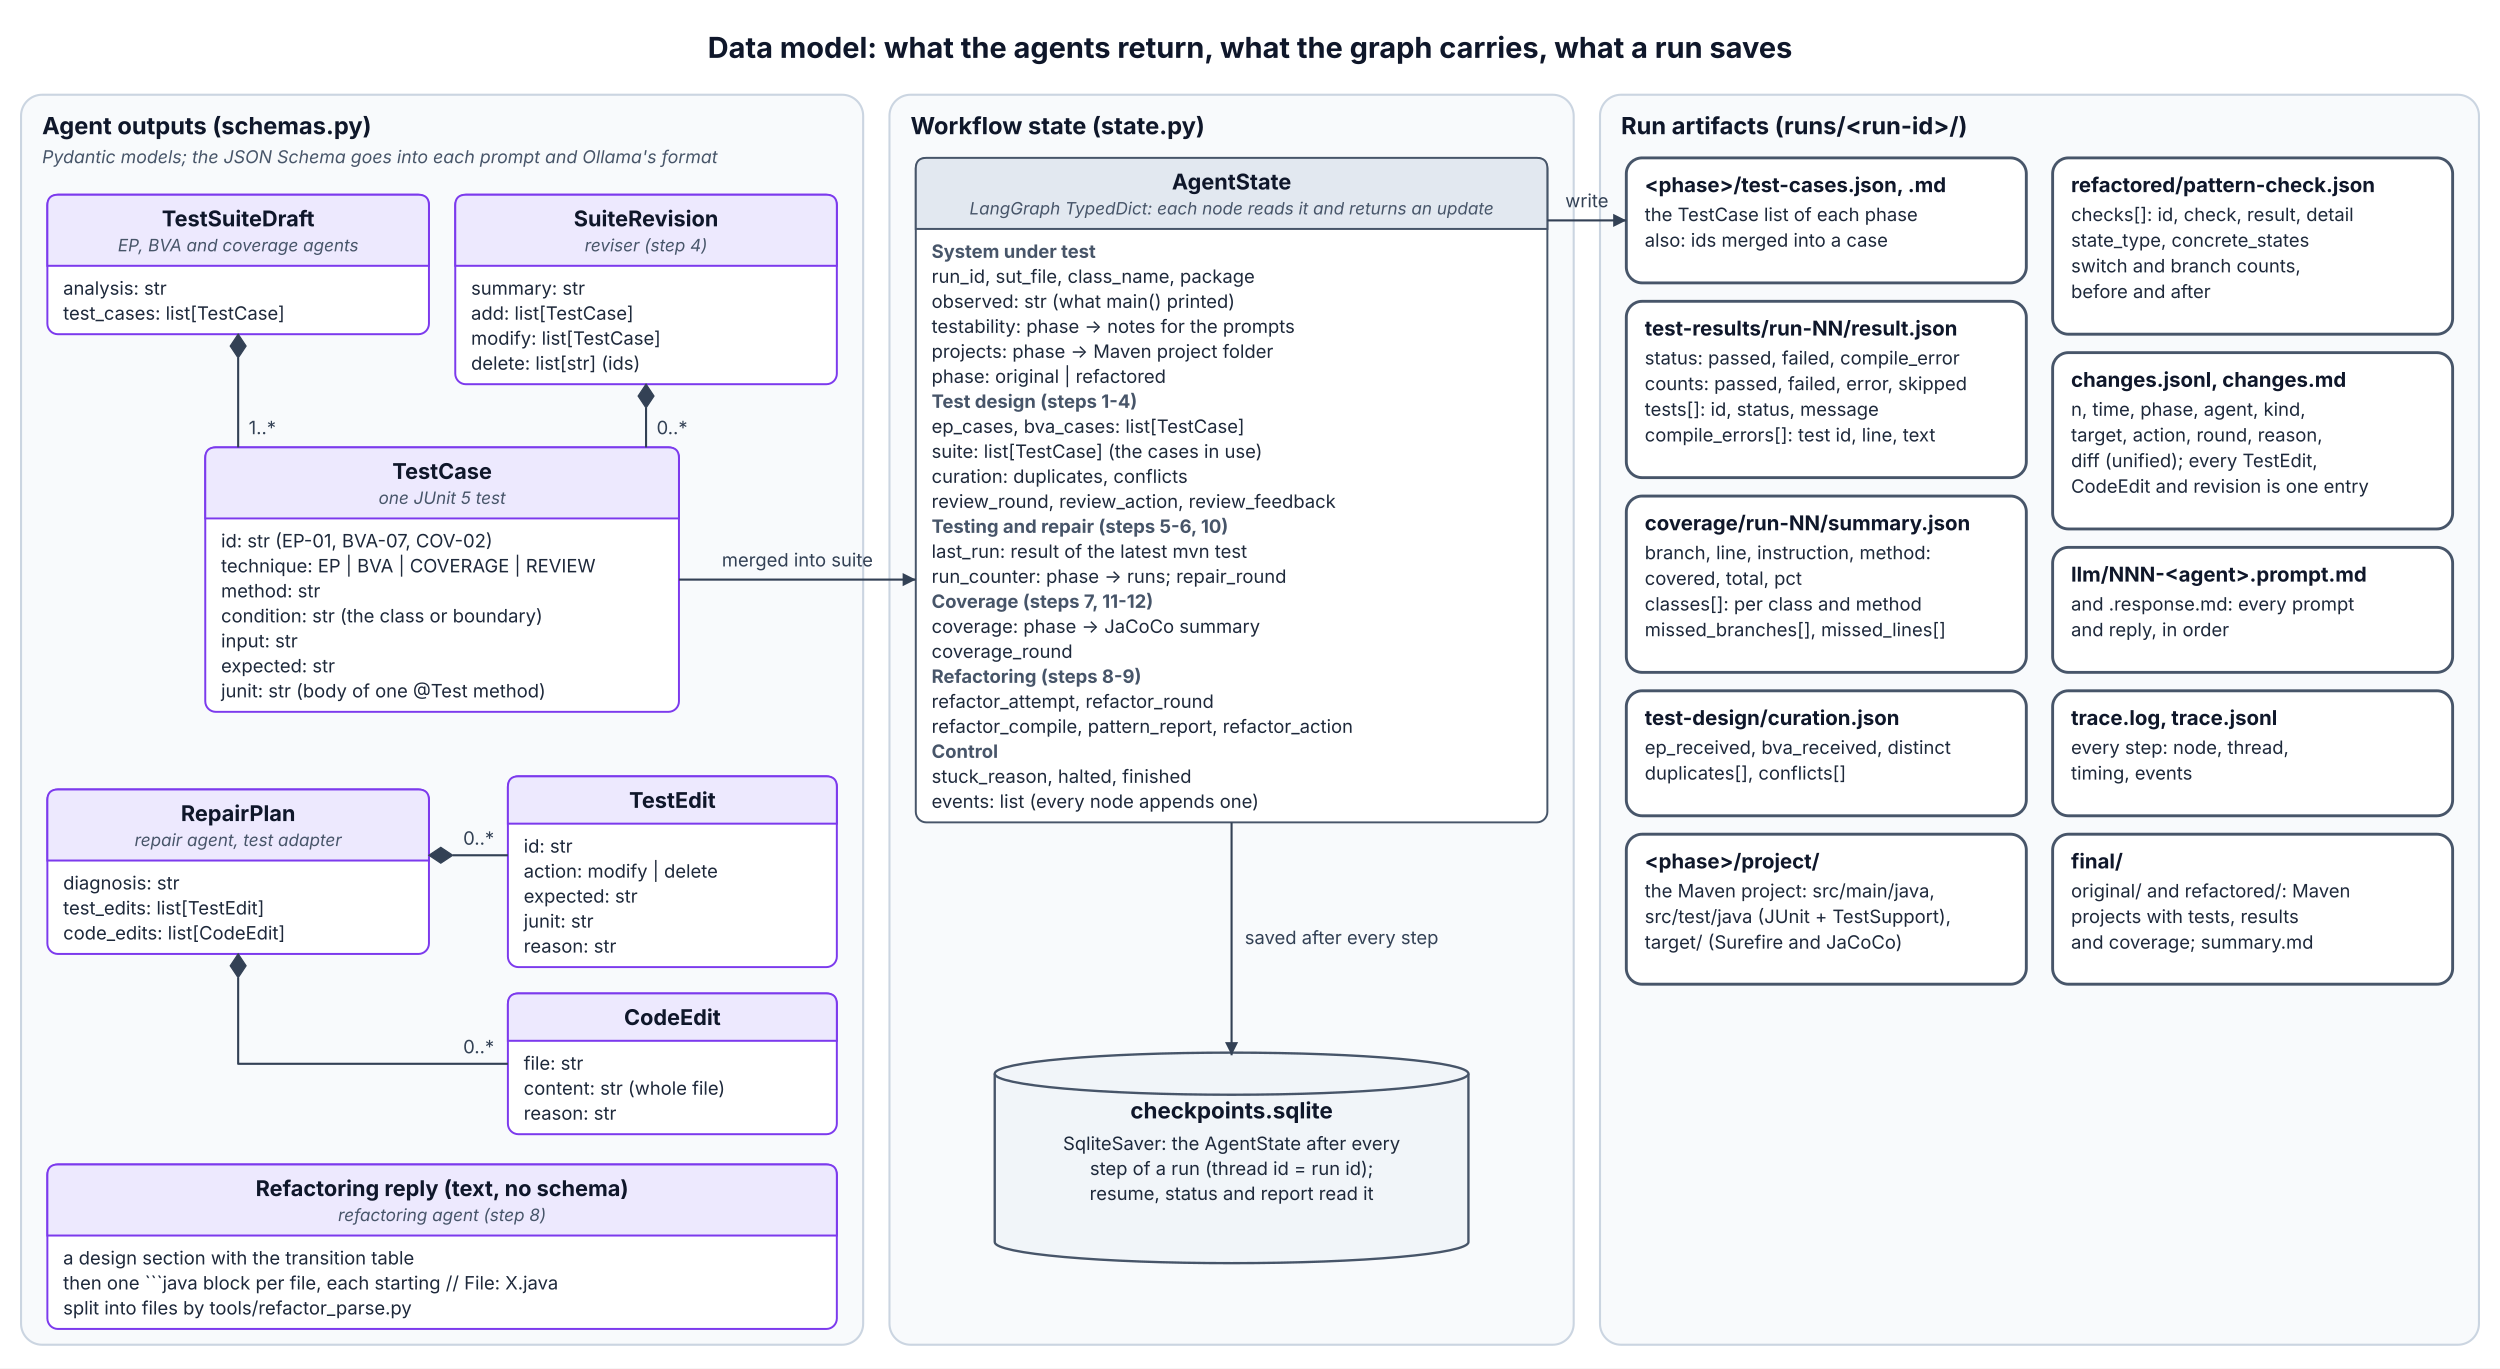
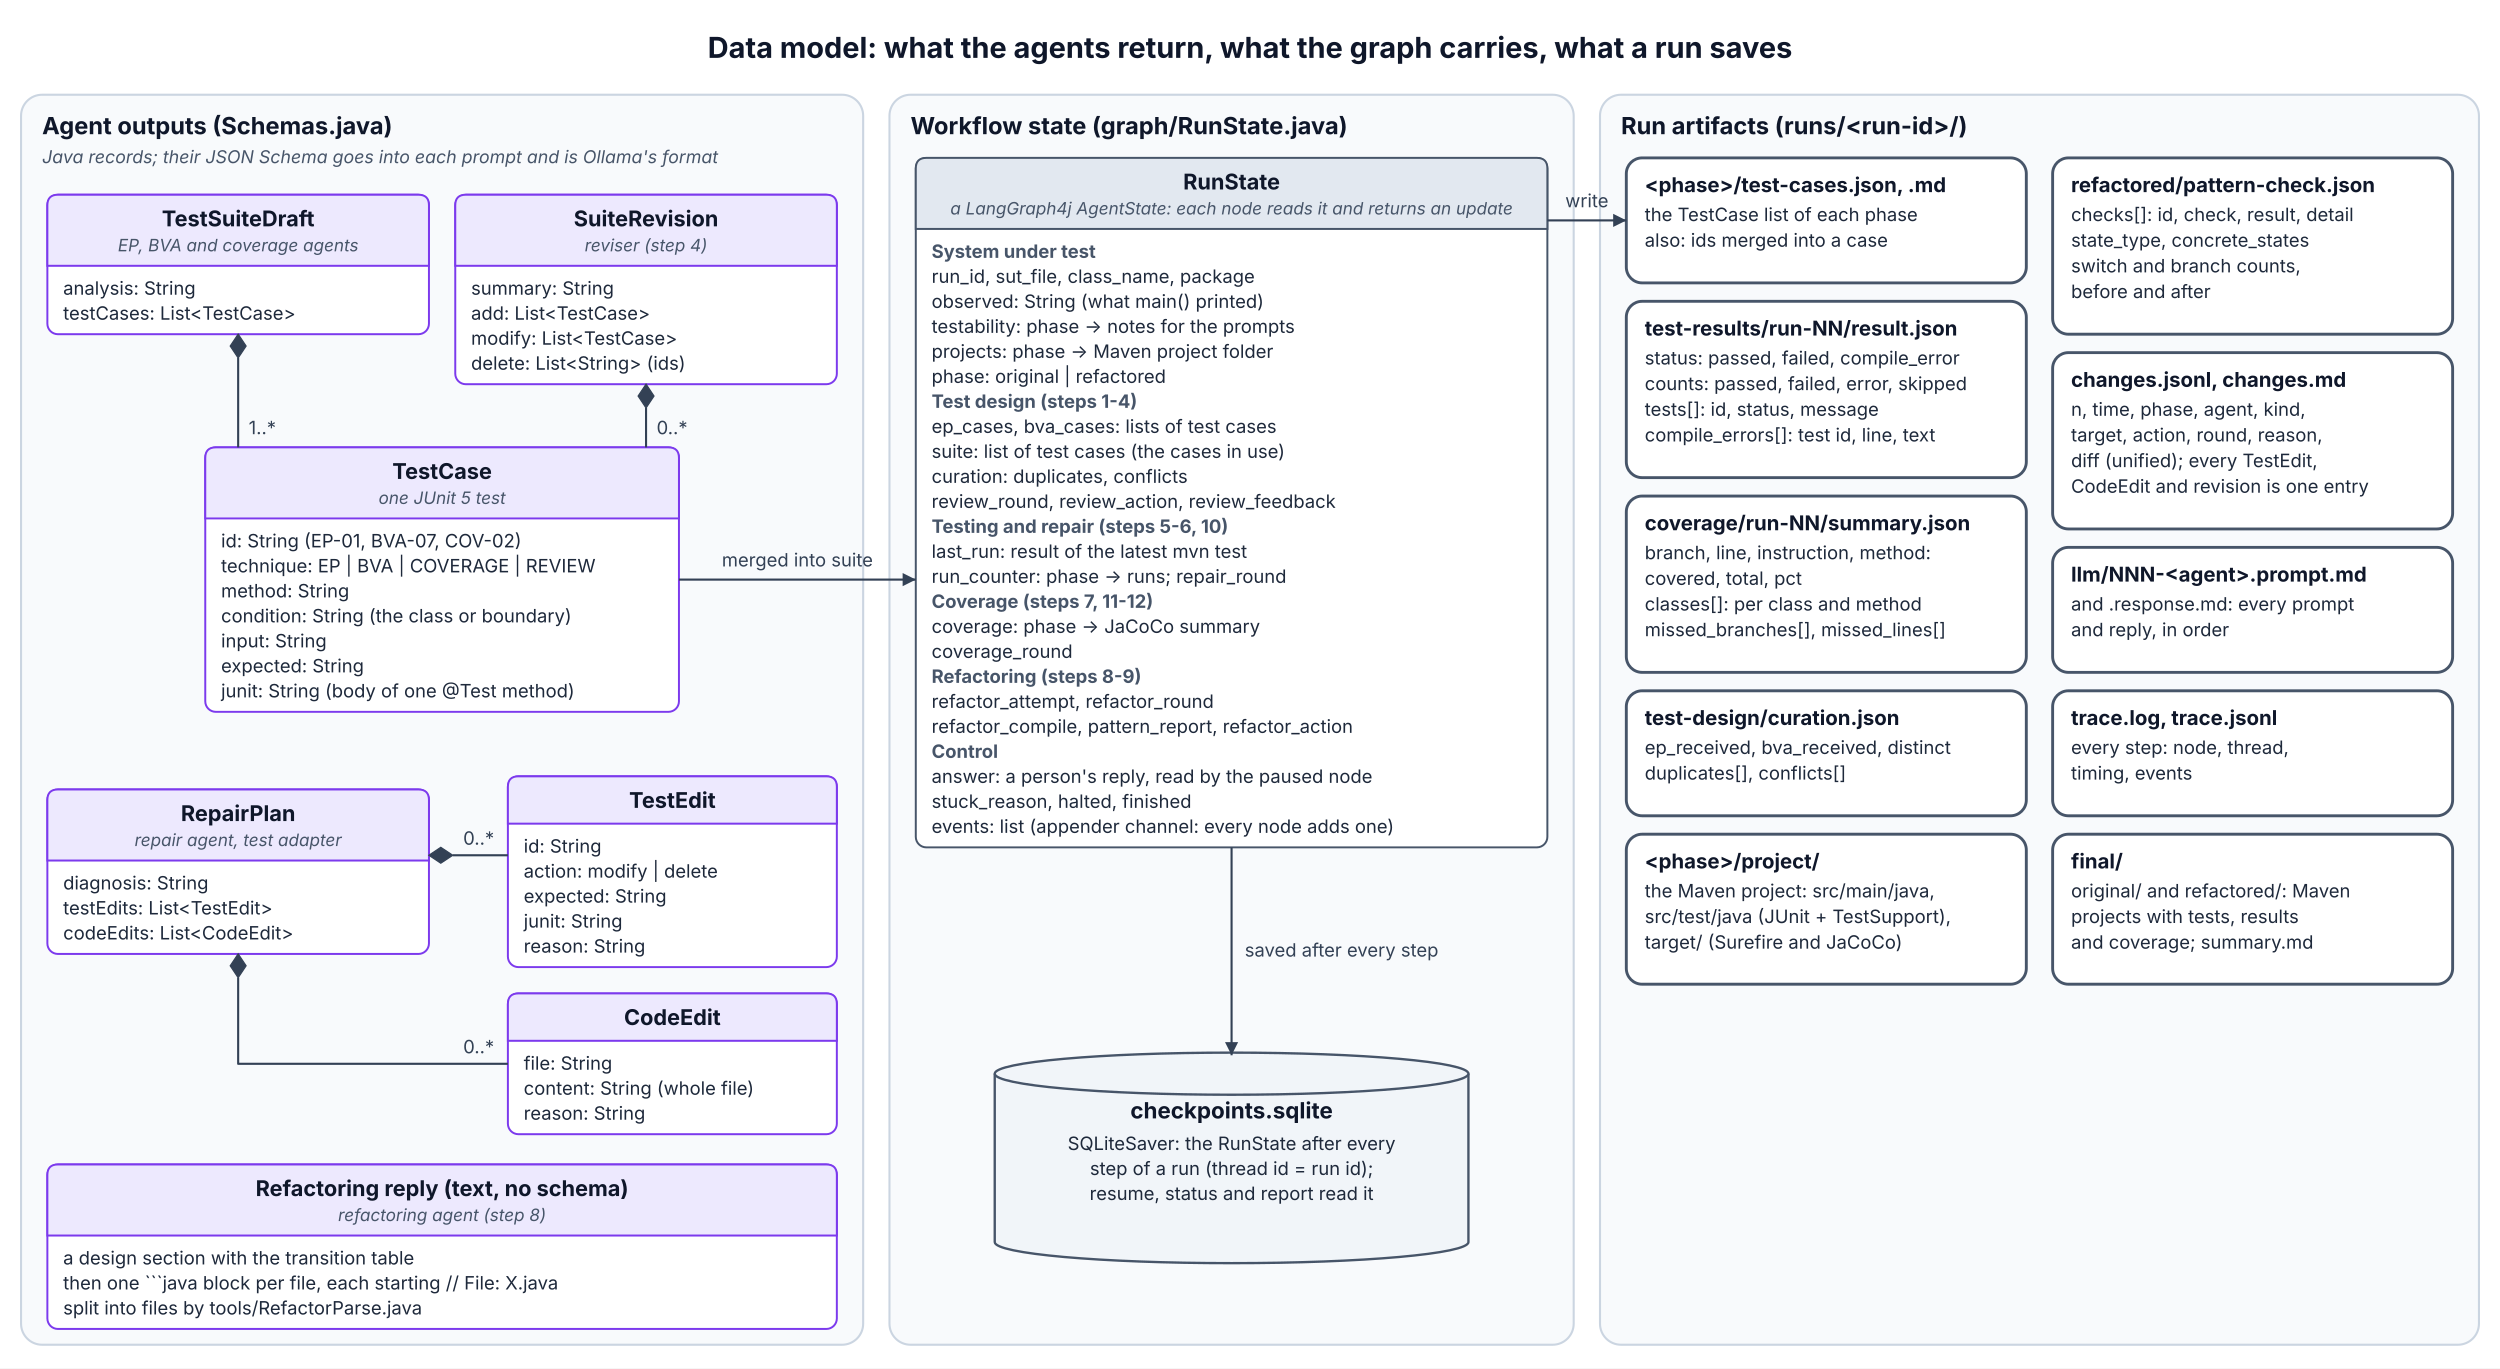
<svg xmlns="http://www.w3.org/2000/svg" width="1900" height="1040" viewBox="0 0 1900 1040">
  <rect width="100%" height="100%" fill="white" />
  <text x="950.0" y="44.0" font-family="Inter, 'Segoe UI', Helvetica, Arial, sans-serif" font-size="22" font-weight="700" text-anchor="middle" fill="#0F172A">Data model: what the agents return, what the graph carries, what a run saves</text>
  <rect x="16" y="72" width="640" height="950" rx="16" fill="#F8FAFC" stroke="#CBD5E1" stroke-width="1.6" />
-   <text x="32.0" y="102.0" font-family="Inter, 'Segoe UI', Helvetica, Arial, sans-serif" font-size="18" font-weight="700" text-anchor="start" fill="#0F172A">Agent outputs  (schemas.py)</text>
-   <text x="32.0" y="124.0" font-family="Inter, 'Segoe UI', Helvetica, Arial, sans-serif" font-size="13.5" font-weight="400" text-anchor="start" fill="#475569" font-style="italic">Pydantic models; the JSON Schema goes into each prompt and Ollama's format</text>
+   <text x="32.0" y="102.0" font-family="Inter, 'Segoe UI', Helvetica, Arial, sans-serif" font-size="18" font-weight="700" text-anchor="start" fill="#0F172A">Agent outputs  (Schemas.java)</text>
+   <text x="32.0" y="124.0" font-family="Inter, 'Segoe UI', Helvetica, Arial, sans-serif" font-size="13.5" font-weight="400" text-anchor="start" fill="#475569" font-style="italic">Java records; their JSON Schema goes into each prompt and is Ollama's format</text>
  <rect x="36" y="148" width="290" height="106" rx="8" fill="white" stroke="#7C3AED" stroke-width="1.5" />
  <path d="M36,202 L36,156 Q36,148 44,148 L318,148 Q326,148 326,156 L326,202 Z" fill="#EDE9FE" stroke="#7C3AED" stroke-width="1.5" />
  <text x="181.0" y="172.0" font-family="Inter, 'Segoe UI', Helvetica, Arial, sans-serif" font-size="16.5" font-weight="700" text-anchor="middle" fill="#0F172A">TestSuiteDraft</text>
  <text x="181.0" y="191.0" font-family="Inter, 'Segoe UI', Helvetica, Arial, sans-serif" font-size="13" font-weight="400" text-anchor="middle" fill="#475569" font-style="italic">EP, BVA and coverage agents</text>
-   <text x="48.0" y="224.0" font-family="Inter, 'Segoe UI', Helvetica, Arial, sans-serif" font-size="14" font-weight="400" text-anchor="start" fill="#1E293B">analysis: str</text>
-   <text x="48.0" y="243.0" font-family="Inter, 'Segoe UI', Helvetica, Arial, sans-serif" font-size="14" font-weight="400" text-anchor="start" fill="#1E293B">test_cases: list[TestCase]</text>
+   <text x="48.0" y="224.0" font-family="Inter, 'Segoe UI', Helvetica, Arial, sans-serif" font-size="14" font-weight="400" text-anchor="start" fill="#1E293B">analysis: String</text>
+   <text x="48.0" y="243.0" font-family="Inter, 'Segoe UI', Helvetica, Arial, sans-serif" font-size="14" font-weight="400" text-anchor="start" fill="#1E293B">testCases: List&lt;TestCase&gt;</text>
  <rect x="346" y="148" width="290" height="144" rx="8" fill="white" stroke="#7C3AED" stroke-width="1.5" />
  <path d="M346,202 L346,156 Q346,148 354,148 L628,148 Q636,148 636,156 L636,202 Z" fill="#EDE9FE" stroke="#7C3AED" stroke-width="1.5" />
  <text x="491.0" y="172.0" font-family="Inter, 'Segoe UI', Helvetica, Arial, sans-serif" font-size="16.5" font-weight="700" text-anchor="middle" fill="#0F172A">SuiteRevision</text>
  <text x="491.0" y="191.0" font-family="Inter, 'Segoe UI', Helvetica, Arial, sans-serif" font-size="13" font-weight="400" text-anchor="middle" fill="#475569" font-style="italic">reviser (step 4)</text>
-   <text x="358.0" y="224.0" font-family="Inter, 'Segoe UI', Helvetica, Arial, sans-serif" font-size="14" font-weight="400" text-anchor="start" fill="#1E293B">summary: str</text>
-   <text x="358.0" y="243.0" font-family="Inter, 'Segoe UI', Helvetica, Arial, sans-serif" font-size="14" font-weight="400" text-anchor="start" fill="#1E293B">add: list[TestCase]</text>
-   <text x="358.0" y="262.0" font-family="Inter, 'Segoe UI', Helvetica, Arial, sans-serif" font-size="14" font-weight="400" text-anchor="start" fill="#1E293B">modify: list[TestCase]</text>
-   <text x="358.0" y="281.0" font-family="Inter, 'Segoe UI', Helvetica, Arial, sans-serif" font-size="14" font-weight="400" text-anchor="start" fill="#1E293B">delete: list[str]  (ids)</text>
+   <text x="358.0" y="224.0" font-family="Inter, 'Segoe UI', Helvetica, Arial, sans-serif" font-size="14" font-weight="400" text-anchor="start" fill="#1E293B">summary: String</text>
+   <text x="358.0" y="243.0" font-family="Inter, 'Segoe UI', Helvetica, Arial, sans-serif" font-size="14" font-weight="400" text-anchor="start" fill="#1E293B">add: List&lt;TestCase&gt;</text>
+   <text x="358.0" y="262.0" font-family="Inter, 'Segoe UI', Helvetica, Arial, sans-serif" font-size="14" font-weight="400" text-anchor="start" fill="#1E293B">modify: List&lt;TestCase&gt;</text>
+   <text x="358.0" y="281.0" font-family="Inter, 'Segoe UI', Helvetica, Arial, sans-serif" font-size="14" font-weight="400" text-anchor="start" fill="#1E293B">delete: List&lt;String&gt;  (ids)</text>
  <rect x="156" y="340" width="360" height="201" rx="8" fill="white" stroke="#7C3AED" stroke-width="1.5" />
  <path d="M156,394 L156,348 Q156,340 164,340 L508,340 Q516,340 516,348 L516,394 Z" fill="#EDE9FE" stroke="#7C3AED" stroke-width="1.5" />
  <text x="336.0" y="364.0" font-family="Inter, 'Segoe UI', Helvetica, Arial, sans-serif" font-size="16.5" font-weight="700" text-anchor="middle" fill="#0F172A">TestCase</text>
  <text x="336.0" y="383.0" font-family="Inter, 'Segoe UI', Helvetica, Arial, sans-serif" font-size="13" font-weight="400" text-anchor="middle" fill="#475569" font-style="italic">one JUnit 5 test</text>
-   <text x="168.0" y="416.0" font-family="Inter, 'Segoe UI', Helvetica, Arial, sans-serif" font-size="14" font-weight="400" text-anchor="start" fill="#1E293B">id: str  (EP-01, BVA-07, COV-02)</text>
+   <text x="168.0" y="416.0" font-family="Inter, 'Segoe UI', Helvetica, Arial, sans-serif" font-size="14" font-weight="400" text-anchor="start" fill="#1E293B">id: String  (EP-01, BVA-07, COV-02)</text>
  <text x="168.0" y="435.0" font-family="Inter, 'Segoe UI', Helvetica, Arial, sans-serif" font-size="14" font-weight="400" text-anchor="start" fill="#1E293B">technique: EP | BVA | COVERAGE | REVIEW</text>
-   <text x="168.0" y="454.0" font-family="Inter, 'Segoe UI', Helvetica, Arial, sans-serif" font-size="14" font-weight="400" text-anchor="start" fill="#1E293B">method: str</text>
-   <text x="168.0" y="473.0" font-family="Inter, 'Segoe UI', Helvetica, Arial, sans-serif" font-size="14" font-weight="400" text-anchor="start" fill="#1E293B">condition: str  (the class or boundary)</text>
-   <text x="168.0" y="492.0" font-family="Inter, 'Segoe UI', Helvetica, Arial, sans-serif" font-size="14" font-weight="400" text-anchor="start" fill="#1E293B">input: str</text>
-   <text x="168.0" y="511.0" font-family="Inter, 'Segoe UI', Helvetica, Arial, sans-serif" font-size="14" font-weight="400" text-anchor="start" fill="#1E293B">expected: str</text>
-   <text x="168.0" y="530.0" font-family="Inter, 'Segoe UI', Helvetica, Arial, sans-serif" font-size="14" font-weight="400" text-anchor="start" fill="#1E293B">junit: str  (body of one @Test method)</text>
+   <text x="168.0" y="454.0" font-family="Inter, 'Segoe UI', Helvetica, Arial, sans-serif" font-size="14" font-weight="400" text-anchor="start" fill="#1E293B">method: String</text>
+   <text x="168.0" y="473.0" font-family="Inter, 'Segoe UI', Helvetica, Arial, sans-serif" font-size="14" font-weight="400" text-anchor="start" fill="#1E293B">condition: String  (the class or boundary)</text>
+   <text x="168.0" y="492.0" font-family="Inter, 'Segoe UI', Helvetica, Arial, sans-serif" font-size="14" font-weight="400" text-anchor="start" fill="#1E293B">input: String</text>
+   <text x="168.0" y="511.0" font-family="Inter, 'Segoe UI', Helvetica, Arial, sans-serif" font-size="14" font-weight="400" text-anchor="start" fill="#1E293B">expected: String</text>
+   <text x="168.0" y="530.0" font-family="Inter, 'Segoe UI', Helvetica, Arial, sans-serif" font-size="14" font-weight="400" text-anchor="start" fill="#1E293B">junit: String  (body of one @Test method)</text>
  <polygon points="181.0,254 175.0,263 181.0,272 187.0,263" fill="#334155" stroke="#334155" stroke-width="1" />
  <polyline points="181.0,272.0 181.0,340.0" fill="none" stroke="#334155" stroke-width="1.6" stroke-linejoin="round" />
  <text x="189.0" y="330.0" font-family="Inter, 'Segoe UI', Helvetica, Arial, sans-serif" font-size="14" font-weight="400" text-anchor="start" fill="#334155">1..*</text>
  <polygon points="491.0,292 485.0,301 491.0,310 497.0,301" fill="#334155" stroke="#334155" stroke-width="1" />
  <polyline points="491.0,310.0 491.0,340.0" fill="none" stroke="#334155" stroke-width="1.6" stroke-linejoin="round" />
  <text x="499.0" y="330.0" font-family="Inter, 'Segoe UI', Helvetica, Arial, sans-serif" font-size="14" font-weight="400" text-anchor="start" fill="#334155">0..*</text>
  <rect x="36" y="600" width="290" height="125" rx="8" fill="white" stroke="#7C3AED" stroke-width="1.5" />
  <path d="M36,654 L36,608 Q36,600 44,600 L318,600 Q326,600 326,608 L326,654 Z" fill="#EDE9FE" stroke="#7C3AED" stroke-width="1.5" />
  <text x="181.0" y="624.0" font-family="Inter, 'Segoe UI', Helvetica, Arial, sans-serif" font-size="16.5" font-weight="700" text-anchor="middle" fill="#0F172A">RepairPlan</text>
  <text x="181.0" y="643.0" font-family="Inter, 'Segoe UI', Helvetica, Arial, sans-serif" font-size="13" font-weight="400" text-anchor="middle" fill="#475569" font-style="italic">repair agent, test adapter</text>
-   <text x="48.0" y="676.0" font-family="Inter, 'Segoe UI', Helvetica, Arial, sans-serif" font-size="14" font-weight="400" text-anchor="start" fill="#1E293B">diagnosis: str</text>
-   <text x="48.0" y="695.0" font-family="Inter, 'Segoe UI', Helvetica, Arial, sans-serif" font-size="14" font-weight="400" text-anchor="start" fill="#1E293B">test_edits: list[TestEdit]</text>
-   <text x="48.0" y="714.0" font-family="Inter, 'Segoe UI', Helvetica, Arial, sans-serif" font-size="14" font-weight="400" text-anchor="start" fill="#1E293B">code_edits: list[CodeEdit]</text>
+   <text x="48.0" y="676.0" font-family="Inter, 'Segoe UI', Helvetica, Arial, sans-serif" font-size="14" font-weight="400" text-anchor="start" fill="#1E293B">diagnosis: String</text>
+   <text x="48.0" y="695.0" font-family="Inter, 'Segoe UI', Helvetica, Arial, sans-serif" font-size="14" font-weight="400" text-anchor="start" fill="#1E293B">testEdits: List&lt;TestEdit&gt;</text>
+   <text x="48.0" y="714.0" font-family="Inter, 'Segoe UI', Helvetica, Arial, sans-serif" font-size="14" font-weight="400" text-anchor="start" fill="#1E293B">codeEdits: List&lt;CodeEdit&gt;</text>
  <rect x="386" y="590" width="250" height="145" rx="8" fill="white" stroke="#7C3AED" stroke-width="1.5" />
  <path d="M386,626 L386,598 Q386,590 394,590 L628,590 Q636,590 636,598 L636,626 Z" fill="#EDE9FE" stroke="#7C3AED" stroke-width="1.5" />
  <text x="511.0" y="614.0" font-family="Inter, 'Segoe UI', Helvetica, Arial, sans-serif" font-size="16.5" font-weight="700" text-anchor="middle" fill="#0F172A">TestEdit</text>
-   <text x="398.0" y="648.0" font-family="Inter, 'Segoe UI', Helvetica, Arial, sans-serif" font-size="14" font-weight="400" text-anchor="start" fill="#1E293B">id: str</text>
+   <text x="398.0" y="648.0" font-family="Inter, 'Segoe UI', Helvetica, Arial, sans-serif" font-size="14" font-weight="400" text-anchor="start" fill="#1E293B">id: String</text>
  <text x="398.0" y="667.0" font-family="Inter, 'Segoe UI', Helvetica, Arial, sans-serif" font-size="14" font-weight="400" text-anchor="start" fill="#1E293B">action: modify | delete</text>
-   <text x="398.0" y="686.0" font-family="Inter, 'Segoe UI', Helvetica, Arial, sans-serif" font-size="14" font-weight="400" text-anchor="start" fill="#1E293B">expected: str</text>
-   <text x="398.0" y="705.0" font-family="Inter, 'Segoe UI', Helvetica, Arial, sans-serif" font-size="14" font-weight="400" text-anchor="start" fill="#1E293B">junit: str</text>
-   <text x="398.0" y="724.0" font-family="Inter, 'Segoe UI', Helvetica, Arial, sans-serif" font-size="14" font-weight="400" text-anchor="start" fill="#1E293B">reason: str</text>
+   <text x="398.0" y="686.0" font-family="Inter, 'Segoe UI', Helvetica, Arial, sans-serif" font-size="14" font-weight="400" text-anchor="start" fill="#1E293B">expected: String</text>
+   <text x="398.0" y="705.0" font-family="Inter, 'Segoe UI', Helvetica, Arial, sans-serif" font-size="14" font-weight="400" text-anchor="start" fill="#1E293B">junit: String</text>
+   <text x="398.0" y="724.0" font-family="Inter, 'Segoe UI', Helvetica, Arial, sans-serif" font-size="14" font-weight="400" text-anchor="start" fill="#1E293B">reason: String</text>
  <rect x="386" y="755" width="250" height="107" rx="8" fill="white" stroke="#7C3AED" stroke-width="1.5" />
  <path d="M386,791 L386,763 Q386,755 394,755 L628,755 Q636,755 636,763 L636,791 Z" fill="#EDE9FE" stroke="#7C3AED" stroke-width="1.5" />
  <text x="511.0" y="779.0" font-family="Inter, 'Segoe UI', Helvetica, Arial, sans-serif" font-size="16.5" font-weight="700" text-anchor="middle" fill="#0F172A">CodeEdit</text>
-   <text x="398.0" y="813.0" font-family="Inter, 'Segoe UI', Helvetica, Arial, sans-serif" font-size="14" font-weight="400" text-anchor="start" fill="#1E293B">file: str</text>
-   <text x="398.0" y="832.0" font-family="Inter, 'Segoe UI', Helvetica, Arial, sans-serif" font-size="14" font-weight="400" text-anchor="start" fill="#1E293B">content: str  (whole file)</text>
-   <text x="398.0" y="851.0" font-family="Inter, 'Segoe UI', Helvetica, Arial, sans-serif" font-size="14" font-weight="400" text-anchor="start" fill="#1E293B">reason: str</text>
+   <text x="398.0" y="813.0" font-family="Inter, 'Segoe UI', Helvetica, Arial, sans-serif" font-size="14" font-weight="400" text-anchor="start" fill="#1E293B">file: String</text>
+   <text x="398.0" y="832.0" font-family="Inter, 'Segoe UI', Helvetica, Arial, sans-serif" font-size="14" font-weight="400" text-anchor="start" fill="#1E293B">content: String  (whole file)</text>
+   <text x="398.0" y="851.0" font-family="Inter, 'Segoe UI', Helvetica, Arial, sans-serif" font-size="14" font-weight="400" text-anchor="start" fill="#1E293B">reason: String</text>
  <polygon points="326,650 335,656 344,650 335,644" fill="#334155" stroke="#334155" stroke-width="1" />
  <polyline points="344.0,650.0 386.0,650.0" fill="none" stroke="#334155" stroke-width="1.6" stroke-linejoin="round" />
  <text x="352.0" y="642.0" font-family="Inter, 'Segoe UI', Helvetica, Arial, sans-serif" font-size="14" font-weight="400" text-anchor="start" fill="#334155">0..*</text>
  <polygon points="181.0,725 175.0,734 181.0,743 187.0,734" fill="#334155" stroke="#334155" stroke-width="1" />
  <polyline points="181.0,743.0 181.0,808.5 386.0,808.5" fill="none" stroke="#334155" stroke-width="1.6" stroke-linejoin="round" />
  <text x="352.0" y="800.5" font-family="Inter, 'Segoe UI', Helvetica, Arial, sans-serif" font-size="14" font-weight="400" text-anchor="start" fill="#334155">0..*</text>
  <rect x="36" y="885" width="600" height="125" rx="8" fill="white" stroke="#7C3AED" stroke-width="1.5" />
  <path d="M36,939 L36,893 Q36,885 44,885 L628,885 Q636,885 636,893 L636,939 Z" fill="#EDE9FE" stroke="#7C3AED" stroke-width="1.5" />
  <text x="336.0" y="909.0" font-family="Inter, 'Segoe UI', Helvetica, Arial, sans-serif" font-size="16.5" font-weight="700" text-anchor="middle" fill="#0F172A">Refactoring reply  (text, no schema)</text>
  <text x="336.0" y="928.0" font-family="Inter, 'Segoe UI', Helvetica, Arial, sans-serif" font-size="13" font-weight="400" text-anchor="middle" fill="#475569" font-style="italic">refactoring agent (step 8)</text>
  <text x="48.0" y="961.0" font-family="Inter, 'Segoe UI', Helvetica, Arial, sans-serif" font-size="14" font-weight="400" text-anchor="start" fill="#1E293B">a design section with the transition table</text>
  <text x="48.0" y="980.0" font-family="Inter, 'Segoe UI', Helvetica, Arial, sans-serif" font-size="14" font-weight="400" text-anchor="start" fill="#1E293B">then one ```java block per file, each starting // File: X.java</text>
-   <text x="48.0" y="999.0" font-family="Inter, 'Segoe UI', Helvetica, Arial, sans-serif" font-size="14" font-weight="400" text-anchor="start" fill="#1E293B">split into files by tools/refactor_parse.py</text>
+   <text x="48.0" y="999.0" font-family="Inter, 'Segoe UI', Helvetica, Arial, sans-serif" font-size="14" font-weight="400" text-anchor="start" fill="#1E293B">split into files by tools/RefactorParse.java</text>
  <rect x="676" y="72" width="520" height="950" rx="16" fill="#F8FAFC" stroke="#CBD5E1" stroke-width="1.6" />
-   <text x="692.0" y="102.0" font-family="Inter, 'Segoe UI', Helvetica, Arial, sans-serif" font-size="18" font-weight="700" text-anchor="start" fill="#0F172A">Workflow state  (state.py)</text>
-   <rect x="696" y="120" width="480" height="505" rx="8" fill="white" stroke="#475569" stroke-width="1.5" />
+   <text x="692.0" y="102.0" font-family="Inter, 'Segoe UI', Helvetica, Arial, sans-serif" font-size="18" font-weight="700" text-anchor="start" fill="#0F172A">Workflow state  (graph/RunState.java)</text>
+   <rect x="696" y="120" width="480" height="524" rx="8" fill="white" stroke="#475569" stroke-width="1.5" />
  <path d="M696,174 L696,128 Q696,120 704,120 L1168,120 Q1176,120 1176,128 L1176,174 Z" fill="#E2E8F0" stroke="#475569" stroke-width="1.5" />
-   <text x="936.0" y="144.0" font-family="Inter, 'Segoe UI', Helvetica, Arial, sans-serif" font-size="16.5" font-weight="700" text-anchor="middle" fill="#0F172A">AgentState</text>
-   <text x="936.0" y="163.0" font-family="Inter, 'Segoe UI', Helvetica, Arial, sans-serif" font-size="13" font-weight="400" text-anchor="middle" fill="#475569" font-style="italic">LangGraph TypedDict: each node reads it and returns an update</text>
+   <text x="936.0" y="144.0" font-family="Inter, 'Segoe UI', Helvetica, Arial, sans-serif" font-size="16.5" font-weight="700" text-anchor="middle" fill="#0F172A">RunState</text>
+   <text x="936.0" y="163.0" font-family="Inter, 'Segoe UI', Helvetica, Arial, sans-serif" font-size="13" font-weight="400" text-anchor="middle" fill="#475569" font-style="italic">a LangGraph4j AgentState: each node reads it and returns an update</text>
  <text x="708.0" y="196.0" font-family="Inter, 'Segoe UI', Helvetica, Arial, sans-serif" font-size="14" font-weight="700" text-anchor="start" fill="#475569">System under test</text>
  <text x="708.0" y="215.0" font-family="Inter, 'Segoe UI', Helvetica, Arial, sans-serif" font-size="14" font-weight="400" text-anchor="start" fill="#1E293B">run_id, sut_file, class_name, package</text>
-   <text x="708.0" y="234.0" font-family="Inter, 'Segoe UI', Helvetica, Arial, sans-serif" font-size="14" font-weight="400" text-anchor="start" fill="#1E293B">observed: str  (what main() printed)</text>
+   <text x="708.0" y="234.0" font-family="Inter, 'Segoe UI', Helvetica, Arial, sans-serif" font-size="14" font-weight="400" text-anchor="start" fill="#1E293B">observed: String  (what main() printed)</text>
  <text x="708.0" y="253.0" font-family="Inter, 'Segoe UI', Helvetica, Arial, sans-serif" font-size="14" font-weight="400" text-anchor="start" fill="#1E293B">testability: phase → notes for the prompts</text>
  <text x="708.0" y="272.0" font-family="Inter, 'Segoe UI', Helvetica, Arial, sans-serif" font-size="14" font-weight="400" text-anchor="start" fill="#1E293B">projects: phase → Maven project folder</text>
  <text x="708.0" y="291.0" font-family="Inter, 'Segoe UI', Helvetica, Arial, sans-serif" font-size="14" font-weight="400" text-anchor="start" fill="#1E293B">phase: original | refactored</text>
  <text x="708.0" y="310.0" font-family="Inter, 'Segoe UI', Helvetica, Arial, sans-serif" font-size="14" font-weight="700" text-anchor="start" fill="#475569">Test design (steps 1-4)</text>
-   <text x="708.0" y="329.0" font-family="Inter, 'Segoe UI', Helvetica, Arial, sans-serif" font-size="14" font-weight="400" text-anchor="start" fill="#1E293B">ep_cases, bva_cases: list[TestCase]</text>
-   <text x="708.0" y="348.0" font-family="Inter, 'Segoe UI', Helvetica, Arial, sans-serif" font-size="14" font-weight="400" text-anchor="start" fill="#1E293B">suite: list[TestCase]  (the cases in use)</text>
+   <text x="708.0" y="329.0" font-family="Inter, 'Segoe UI', Helvetica, Arial, sans-serif" font-size="14" font-weight="400" text-anchor="start" fill="#1E293B">ep_cases, bva_cases: lists of test cases</text>
+   <text x="708.0" y="348.0" font-family="Inter, 'Segoe UI', Helvetica, Arial, sans-serif" font-size="14" font-weight="400" text-anchor="start" fill="#1E293B">suite: list of test cases  (the cases in use)</text>
  <text x="708.0" y="367.0" font-family="Inter, 'Segoe UI', Helvetica, Arial, sans-serif" font-size="14" font-weight="400" text-anchor="start" fill="#1E293B">curation: duplicates, conflicts</text>
  <text x="708.0" y="386.0" font-family="Inter, 'Segoe UI', Helvetica, Arial, sans-serif" font-size="14" font-weight="400" text-anchor="start" fill="#1E293B">review_round, review_action, review_feedback</text>
  <text x="708.0" y="405.0" font-family="Inter, 'Segoe UI', Helvetica, Arial, sans-serif" font-size="14" font-weight="700" text-anchor="start" fill="#475569">Testing and repair (steps 5-6, 10)</text>
  <text x="708.0" y="424.0" font-family="Inter, 'Segoe UI', Helvetica, Arial, sans-serif" font-size="14" font-weight="400" text-anchor="start" fill="#1E293B">last_run: result of the latest mvn test</text>
  <text x="708.0" y="443.0" font-family="Inter, 'Segoe UI', Helvetica, Arial, sans-serif" font-size="14" font-weight="400" text-anchor="start" fill="#1E293B">run_counter: phase → runs; repair_round</text>
  <text x="708.0" y="462.0" font-family="Inter, 'Segoe UI', Helvetica, Arial, sans-serif" font-size="14" font-weight="700" text-anchor="start" fill="#475569">Coverage (steps 7, 11-12)</text>
  <text x="708.0" y="481.0" font-family="Inter, 'Segoe UI', Helvetica, Arial, sans-serif" font-size="14" font-weight="400" text-anchor="start" fill="#1E293B">coverage: phase → JaCoCo summary</text>
  <text x="708.0" y="500.0" font-family="Inter, 'Segoe UI', Helvetica, Arial, sans-serif" font-size="14" font-weight="400" text-anchor="start" fill="#1E293B">coverage_round</text>
  <text x="708.0" y="519.0" font-family="Inter, 'Segoe UI', Helvetica, Arial, sans-serif" font-size="14" font-weight="700" text-anchor="start" fill="#475569">Refactoring (steps 8-9)</text>
  <text x="708.0" y="538.0" font-family="Inter, 'Segoe UI', Helvetica, Arial, sans-serif" font-size="14" font-weight="400" text-anchor="start" fill="#1E293B">refactor_attempt, refactor_round</text>
  <text x="708.0" y="557.0" font-family="Inter, 'Segoe UI', Helvetica, Arial, sans-serif" font-size="14" font-weight="400" text-anchor="start" fill="#1E293B">refactor_compile, pattern_report, refactor_action</text>
  <text x="708.0" y="576.0" font-family="Inter, 'Segoe UI', Helvetica, Arial, sans-serif" font-size="14" font-weight="700" text-anchor="start" fill="#475569">Control</text>
-   <text x="708.0" y="595.0" font-family="Inter, 'Segoe UI', Helvetica, Arial, sans-serif" font-size="14" font-weight="400" text-anchor="start" fill="#1E293B">stuck_reason, halted, finished</text>
-   <text x="708.0" y="614.0" font-family="Inter, 'Segoe UI', Helvetica, Arial, sans-serif" font-size="14" font-weight="400" text-anchor="start" fill="#1E293B">events: list  (every node appends one)</text>
+   <text x="708.0" y="595.0" font-family="Inter, 'Segoe UI', Helvetica, Arial, sans-serif" font-size="14" font-weight="400" text-anchor="start" fill="#1E293B">answer: a person's reply, read by the paused node</text>
+   <text x="708.0" y="614.0" font-family="Inter, 'Segoe UI', Helvetica, Arial, sans-serif" font-size="14" font-weight="400" text-anchor="start" fill="#1E293B">stuck_reason, halted, finished</text>
+   <text x="708.0" y="633.0" font-family="Inter, 'Segoe UI', Helvetica, Arial, sans-serif" font-size="14" font-weight="400" text-anchor="start" fill="#1E293B">events: list  (appender channel: every node adds one)</text>
  <path d="M756,816 L756,944 A180.0,16 0 0 0 1116,944 L1116,816" fill="#F1F5F9" stroke="#475569" stroke-width="1.8" />
  <ellipse cx="936.0" cy="816" rx="180.0" ry="16" fill="#F1F5F9" stroke="#475569" stroke-width="1.8" />
  <text x="936.0" y="850.0" font-family="Inter, 'Segoe UI', Helvetica, Arial, sans-serif" font-size="17" font-weight="700" text-anchor="middle" fill="#0F172A">checkpoints.sqlite</text>
-   <text x="936.0" y="874.0" font-family="Inter, 'Segoe UI', Helvetica, Arial, sans-serif" font-size="14" font-weight="400" text-anchor="middle" fill="#1E293B">SqliteSaver: the AgentState after every</text>
+   <text x="936.0" y="874.0" font-family="Inter, 'Segoe UI', Helvetica, Arial, sans-serif" font-size="14" font-weight="400" text-anchor="middle" fill="#1E293B">SQLiteSaver: the RunState after every</text>
  <text x="936.0" y="893.0" font-family="Inter, 'Segoe UI', Helvetica, Arial, sans-serif" font-size="14" font-weight="400" text-anchor="middle" fill="#1E293B">step of a run (thread id = run id);</text>
  <text x="936.0" y="912.0" font-family="Inter, 'Segoe UI', Helvetica, Arial, sans-serif" font-size="14" font-weight="400" text-anchor="middle" fill="#1E293B">resume, status and report read it</text>
-   <polyline points="936.0,625.0 936.0,802.0" fill="none" stroke="#334155" stroke-width="1.6" stroke-linejoin="round" />
+   <polyline points="936.0,644.0 936.0,802.0" fill="none" stroke="#334155" stroke-width="1.6" stroke-linejoin="round" />
  <polygon points="936.0,802 931.0,792 941.0,792" fill="#334155" />
-   <text x="946.0" y="717.5" font-family="Inter, 'Segoe UI', Helvetica, Arial, sans-serif" font-size="14" font-weight="400" text-anchor="start" fill="#334155">saved after every step</text>
+   <text x="946.0" y="727.0" font-family="Inter, 'Segoe UI', Helvetica, Arial, sans-serif" font-size="14" font-weight="400" text-anchor="start" fill="#334155">saved after every step</text>
  <polyline points="516.0,440.5 696.0,440.5" fill="none" stroke="#334155" stroke-width="1.6" stroke-linejoin="round" />
  <polygon points="696,440.5 686,435.5 686,445.5" fill="#334155" />
  <text x="606.0" y="430.5" font-family="Inter, 'Segoe UI', Helvetica, Arial, sans-serif" font-size="14" font-weight="400" text-anchor="middle" fill="#334155">merged into suite</text>
  <rect x="1216" y="72" width="668" height="950" rx="16" fill="#F8FAFC" stroke="#CBD5E1" stroke-width="1.6" />
  <text x="1232.0" y="102.0" font-family="Inter, 'Segoe UI', Helvetica, Arial, sans-serif" font-size="18" font-weight="700" text-anchor="start" fill="#0F172A">Run artifacts  (runs/&lt;run-id&gt;/)</text>
  <rect x="1236" y="120" width="304" height="95" rx="12" fill="white" stroke="#475569" stroke-width="2.2" />
  <text x="1250.0" y="146.0" font-family="Inter, 'Segoe UI', Helvetica, Arial, sans-serif" font-size="15.5" font-weight="700" text-anchor="start" fill="#0F172A">&lt;phase&gt;/test-cases.json, .md</text>
  <text x="1250.0" y="168.0" font-family="Inter, 'Segoe UI', Helvetica, Arial, sans-serif" font-size="14" font-weight="400" text-anchor="start" fill="#1E293B">the TestCase list of each phase</text>
  <text x="1250.0" y="187.5" font-family="Inter, 'Segoe UI', Helvetica, Arial, sans-serif" font-size="14" font-weight="400" text-anchor="start" fill="#1E293B">also: ids merged into a case</text>
  <rect x="1236" y="229" width="304" height="134" rx="12" fill="white" stroke="#475569" stroke-width="2.2" />
  <text x="1250.0" y="255.0" font-family="Inter, 'Segoe UI', Helvetica, Arial, sans-serif" font-size="15.5" font-weight="700" text-anchor="start" fill="#0F172A">test-results/run-NN/result.json</text>
  <text x="1250.0" y="277.0" font-family="Inter, 'Segoe UI', Helvetica, Arial, sans-serif" font-size="14" font-weight="400" text-anchor="start" fill="#1E293B">status: passed, failed, compile_error</text>
  <text x="1250.0" y="296.5" font-family="Inter, 'Segoe UI', Helvetica, Arial, sans-serif" font-size="14" font-weight="400" text-anchor="start" fill="#1E293B">counts: passed, failed, error, skipped</text>
  <text x="1250.0" y="316.0" font-family="Inter, 'Segoe UI', Helvetica, Arial, sans-serif" font-size="14" font-weight="400" text-anchor="start" fill="#1E293B">tests[]: id, status, message</text>
  <text x="1250.0" y="335.5" font-family="Inter, 'Segoe UI', Helvetica, Arial, sans-serif" font-size="14" font-weight="400" text-anchor="start" fill="#1E293B">compile_errors[]: test id, line, text</text>
  <rect x="1236" y="377" width="304" height="134" rx="12" fill="white" stroke="#475569" stroke-width="2.2" />
  <text x="1250.0" y="403.0" font-family="Inter, 'Segoe UI', Helvetica, Arial, sans-serif" font-size="15.5" font-weight="700" text-anchor="start" fill="#0F172A">coverage/run-NN/summary.json</text>
  <text x="1250.0" y="425.0" font-family="Inter, 'Segoe UI', Helvetica, Arial, sans-serif" font-size="14" font-weight="400" text-anchor="start" fill="#1E293B">branch, line, instruction, method:</text>
  <text x="1250.0" y="444.5" font-family="Inter, 'Segoe UI', Helvetica, Arial, sans-serif" font-size="14" font-weight="400" text-anchor="start" fill="#1E293B">covered, total, pct</text>
  <text x="1250.0" y="464.0" font-family="Inter, 'Segoe UI', Helvetica, Arial, sans-serif" font-size="14" font-weight="400" text-anchor="start" fill="#1E293B">classes[]: per class and method</text>
  <text x="1250.0" y="483.5" font-family="Inter, 'Segoe UI', Helvetica, Arial, sans-serif" font-size="14" font-weight="400" text-anchor="start" fill="#1E293B">missed_branches[], missed_lines[]</text>
  <rect x="1236" y="525" width="304" height="95" rx="12" fill="white" stroke="#475569" stroke-width="2.2" />
  <text x="1250.0" y="551.0" font-family="Inter, 'Segoe UI', Helvetica, Arial, sans-serif" font-size="15.5" font-weight="700" text-anchor="start" fill="#0F172A">test-design/curation.json</text>
  <text x="1250.0" y="573.0" font-family="Inter, 'Segoe UI', Helvetica, Arial, sans-serif" font-size="14" font-weight="400" text-anchor="start" fill="#1E293B">ep_received, bva_received, distinct</text>
  <text x="1250.0" y="592.5" font-family="Inter, 'Segoe UI', Helvetica, Arial, sans-serif" font-size="14" font-weight="400" text-anchor="start" fill="#1E293B">duplicates[], conflicts[]</text>
  <rect x="1236" y="634" width="304" height="114" rx="12" fill="white" stroke="#475569" stroke-width="2.2" />
  <text x="1250.0" y="660.0" font-family="Inter, 'Segoe UI', Helvetica, Arial, sans-serif" font-size="15.5" font-weight="700" text-anchor="start" fill="#0F172A">&lt;phase&gt;/project/</text>
  <text x="1250.0" y="682.0" font-family="Inter, 'Segoe UI', Helvetica, Arial, sans-serif" font-size="14" font-weight="400" text-anchor="start" fill="#1E293B">the Maven project: src/main/java,</text>
  <text x="1250.0" y="701.5" font-family="Inter, 'Segoe UI', Helvetica, Arial, sans-serif" font-size="14" font-weight="400" text-anchor="start" fill="#1E293B">src/test/java (JUnit + TestSupport),</text>
  <text x="1250.0" y="721.0" font-family="Inter, 'Segoe UI', Helvetica, Arial, sans-serif" font-size="14" font-weight="400" text-anchor="start" fill="#1E293B">target/ (Surefire and JaCoCo)</text>
  <rect x="1560" y="120" width="304" height="134" rx="12" fill="white" stroke="#475569" stroke-width="2.2" />
  <text x="1574.0" y="146.0" font-family="Inter, 'Segoe UI', Helvetica, Arial, sans-serif" font-size="15.5" font-weight="700" text-anchor="start" fill="#0F172A">refactored/pattern-check.json</text>
  <text x="1574.0" y="168.0" font-family="Inter, 'Segoe UI', Helvetica, Arial, sans-serif" font-size="14" font-weight="400" text-anchor="start" fill="#1E293B">checks[]: id, check, result, detail</text>
  <text x="1574.0" y="187.5" font-family="Inter, 'Segoe UI', Helvetica, Arial, sans-serif" font-size="14" font-weight="400" text-anchor="start" fill="#1E293B">state_type, concrete_states</text>
  <text x="1574.0" y="207.0" font-family="Inter, 'Segoe UI', Helvetica, Arial, sans-serif" font-size="14" font-weight="400" text-anchor="start" fill="#1E293B">switch and branch counts,</text>
  <text x="1574.0" y="226.5" font-family="Inter, 'Segoe UI', Helvetica, Arial, sans-serif" font-size="14" font-weight="400" text-anchor="start" fill="#1E293B">before and after</text>
  <rect x="1560" y="268" width="304" height="134" rx="12" fill="white" stroke="#475569" stroke-width="2.2" />
  <text x="1574.0" y="294.0" font-family="Inter, 'Segoe UI', Helvetica, Arial, sans-serif" font-size="15.5" font-weight="700" text-anchor="start" fill="#0F172A">changes.jsonl, changes.md</text>
  <text x="1574.0" y="316.0" font-family="Inter, 'Segoe UI', Helvetica, Arial, sans-serif" font-size="14" font-weight="400" text-anchor="start" fill="#1E293B">n, time, phase, agent, kind,</text>
  <text x="1574.0" y="335.5" font-family="Inter, 'Segoe UI', Helvetica, Arial, sans-serif" font-size="14" font-weight="400" text-anchor="start" fill="#1E293B">target, action, round, reason,</text>
  <text x="1574.0" y="355.0" font-family="Inter, 'Segoe UI', Helvetica, Arial, sans-serif" font-size="14" font-weight="400" text-anchor="start" fill="#1E293B">diff (unified); every TestEdit,</text>
  <text x="1574.0" y="374.5" font-family="Inter, 'Segoe UI', Helvetica, Arial, sans-serif" font-size="14" font-weight="400" text-anchor="start" fill="#1E293B">CodeEdit and revision is one entry</text>
  <rect x="1560" y="416" width="304" height="95" rx="12" fill="white" stroke="#475569" stroke-width="2.2" />
  <text x="1574.0" y="442.0" font-family="Inter, 'Segoe UI', Helvetica, Arial, sans-serif" font-size="15.5" font-weight="700" text-anchor="start" fill="#0F172A">llm/NNN-&lt;agent&gt;.prompt.md</text>
  <text x="1574.0" y="464.0" font-family="Inter, 'Segoe UI', Helvetica, Arial, sans-serif" font-size="14" font-weight="400" text-anchor="start" fill="#1E293B">and .response.md: every prompt</text>
  <text x="1574.0" y="483.5" font-family="Inter, 'Segoe UI', Helvetica, Arial, sans-serif" font-size="14" font-weight="400" text-anchor="start" fill="#1E293B">and reply, in order</text>
  <rect x="1560" y="525" width="304" height="95" rx="12" fill="white" stroke="#475569" stroke-width="2.2" />
  <text x="1574.0" y="551.0" font-family="Inter, 'Segoe UI', Helvetica, Arial, sans-serif" font-size="15.5" font-weight="700" text-anchor="start" fill="#0F172A">trace.log, trace.jsonl</text>
  <text x="1574.0" y="573.0" font-family="Inter, 'Segoe UI', Helvetica, Arial, sans-serif" font-size="14" font-weight="400" text-anchor="start" fill="#1E293B">every step: node, thread,</text>
  <text x="1574.0" y="592.5" font-family="Inter, 'Segoe UI', Helvetica, Arial, sans-serif" font-size="14" font-weight="400" text-anchor="start" fill="#1E293B">timing, events</text>
  <rect x="1560" y="634" width="304" height="114" rx="12" fill="white" stroke="#475569" stroke-width="2.2" />
  <text x="1574.0" y="660.0" font-family="Inter, 'Segoe UI', Helvetica, Arial, sans-serif" font-size="15.5" font-weight="700" text-anchor="start" fill="#0F172A">final/</text>
  <text x="1574.0" y="682.0" font-family="Inter, 'Segoe UI', Helvetica, Arial, sans-serif" font-size="14" font-weight="400" text-anchor="start" fill="#1E293B">original/ and refactored/: Maven</text>
  <text x="1574.0" y="701.5" font-family="Inter, 'Segoe UI', Helvetica, Arial, sans-serif" font-size="14" font-weight="400" text-anchor="start" fill="#1E293B">projects with tests, results</text>
  <text x="1574.0" y="721.0" font-family="Inter, 'Segoe UI', Helvetica, Arial, sans-serif" font-size="14" font-weight="400" text-anchor="start" fill="#1E293B">and coverage; summary.md</text>
  <polyline points="1176.0,167.5 1236.0,167.5" fill="none" stroke="#334155" stroke-width="1.6" stroke-linejoin="round" />
  <polygon points="1236,167.5 1226,162.5 1226,172.5" fill="#334155" />
  <text x="1206.0" y="157.5" font-family="Inter, 'Segoe UI', Helvetica, Arial, sans-serif" font-size="14" font-weight="400" text-anchor="middle" fill="#334155">write</text>
</svg>
